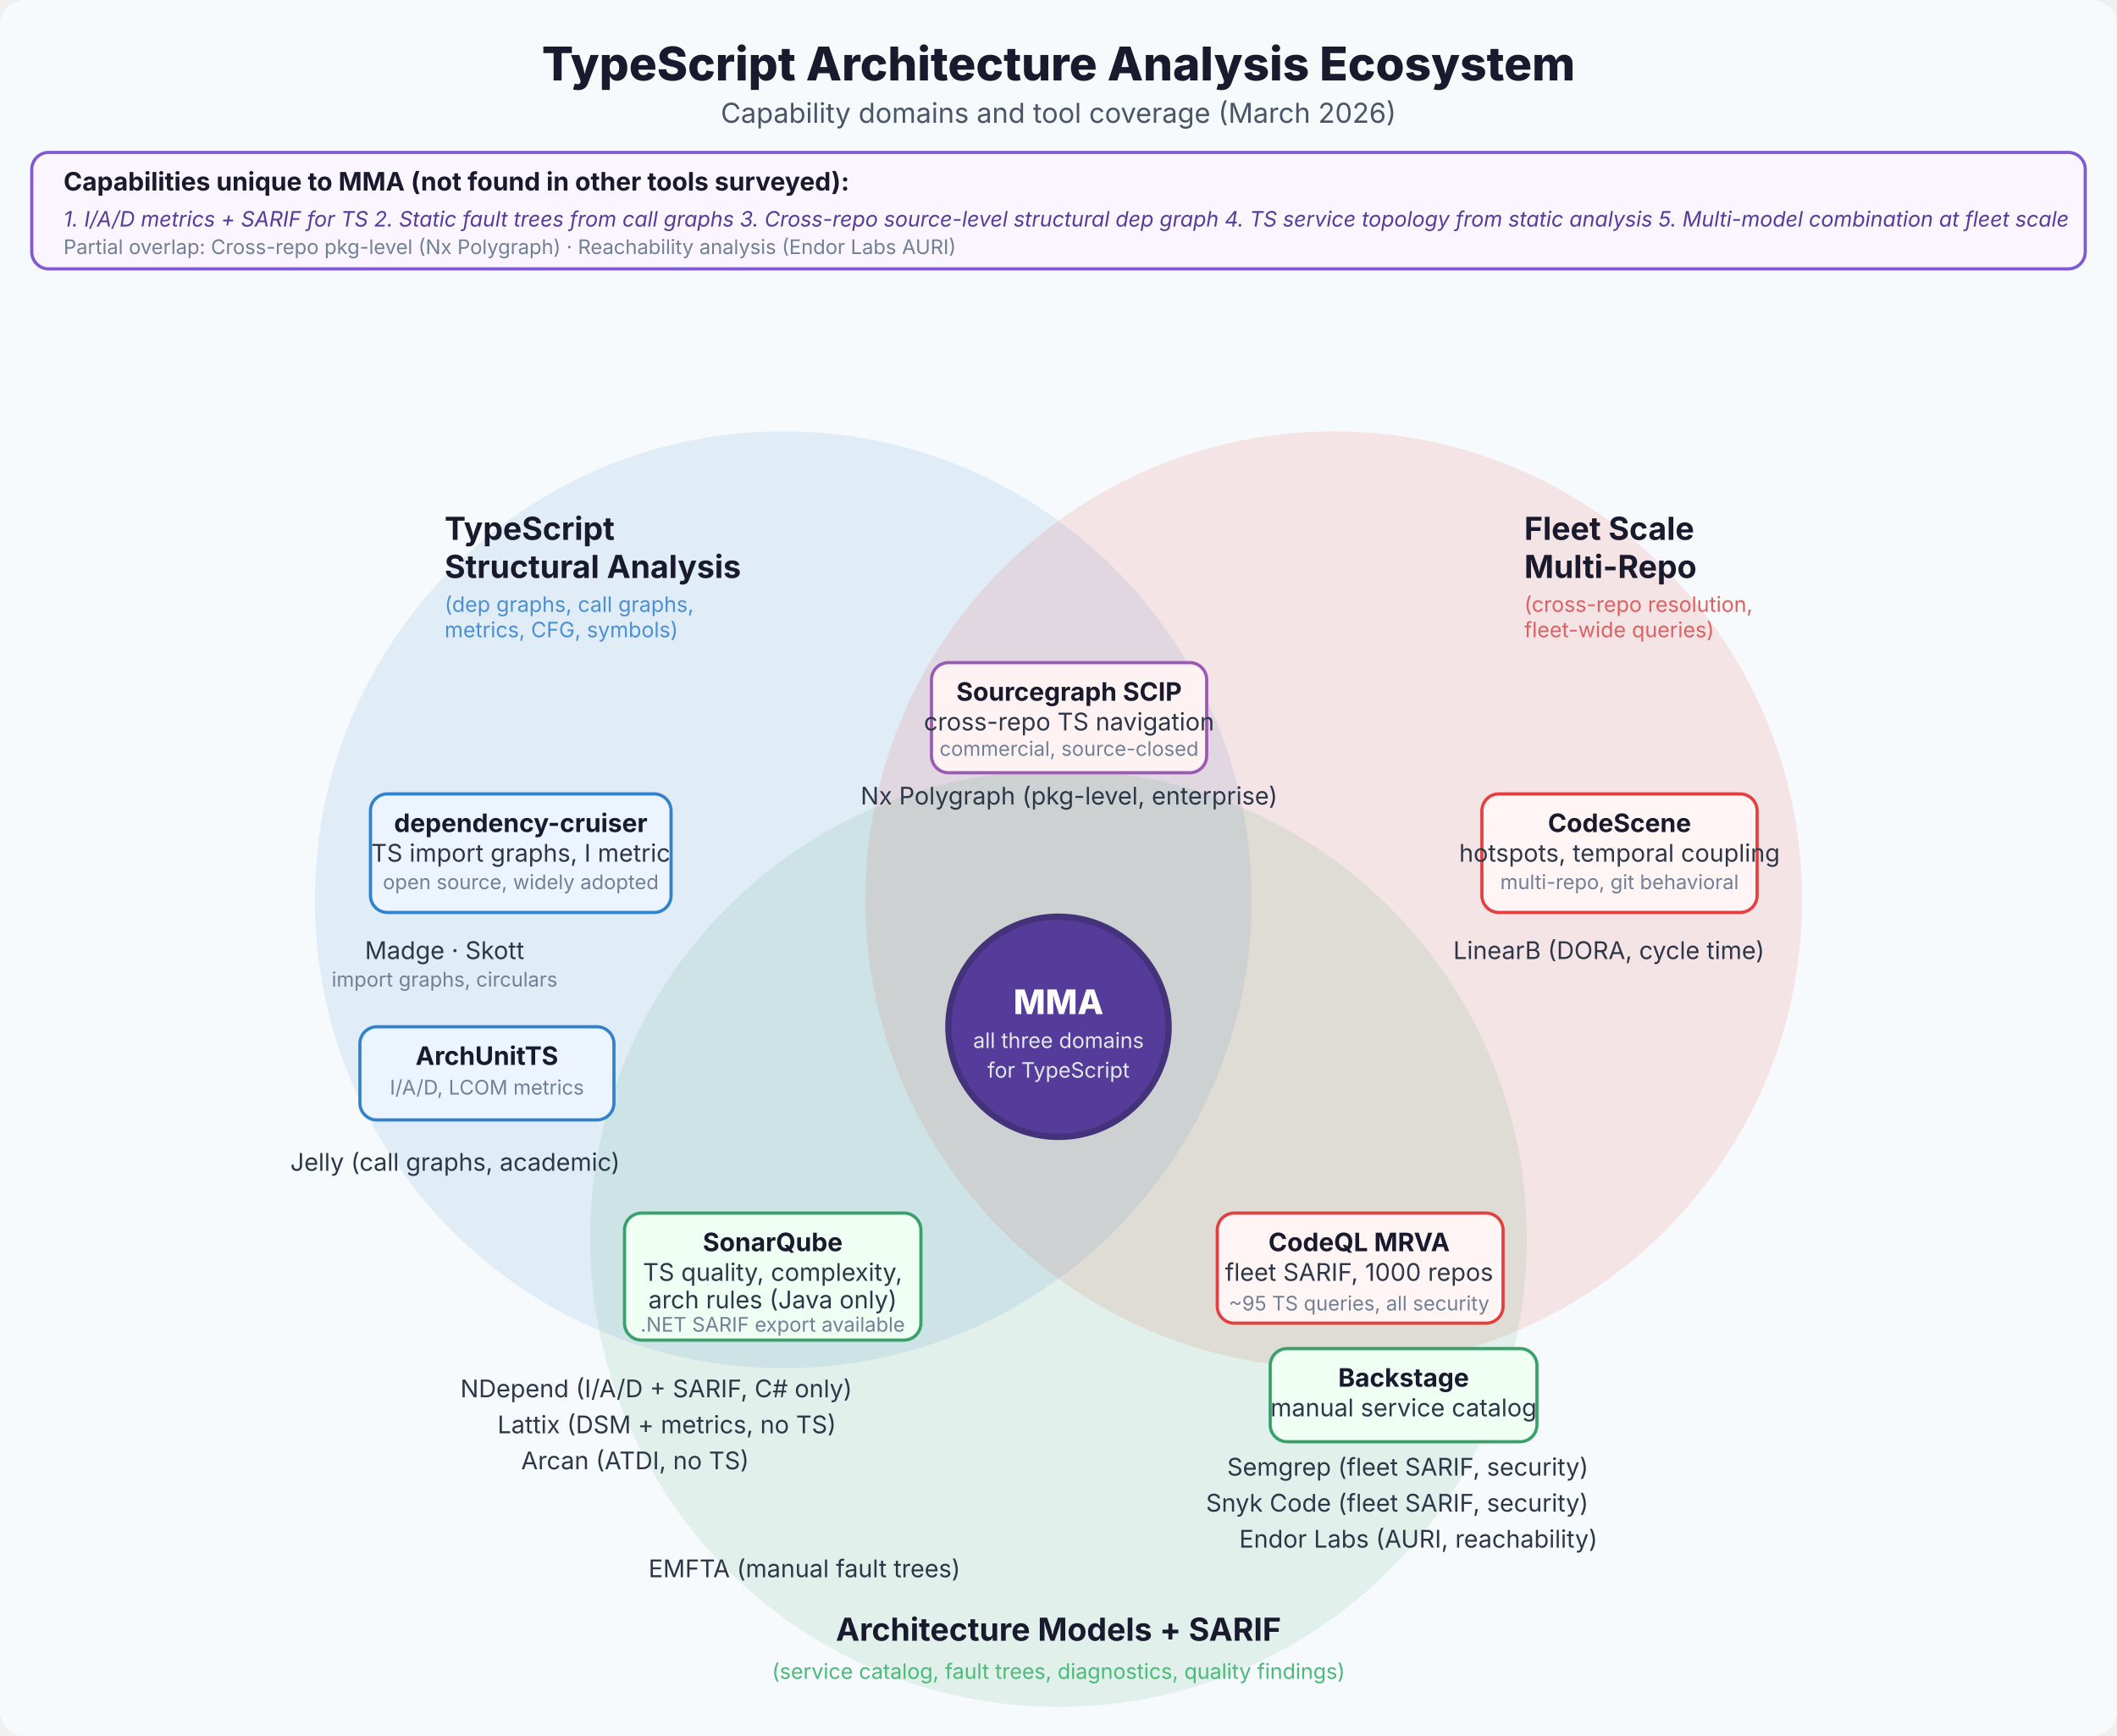
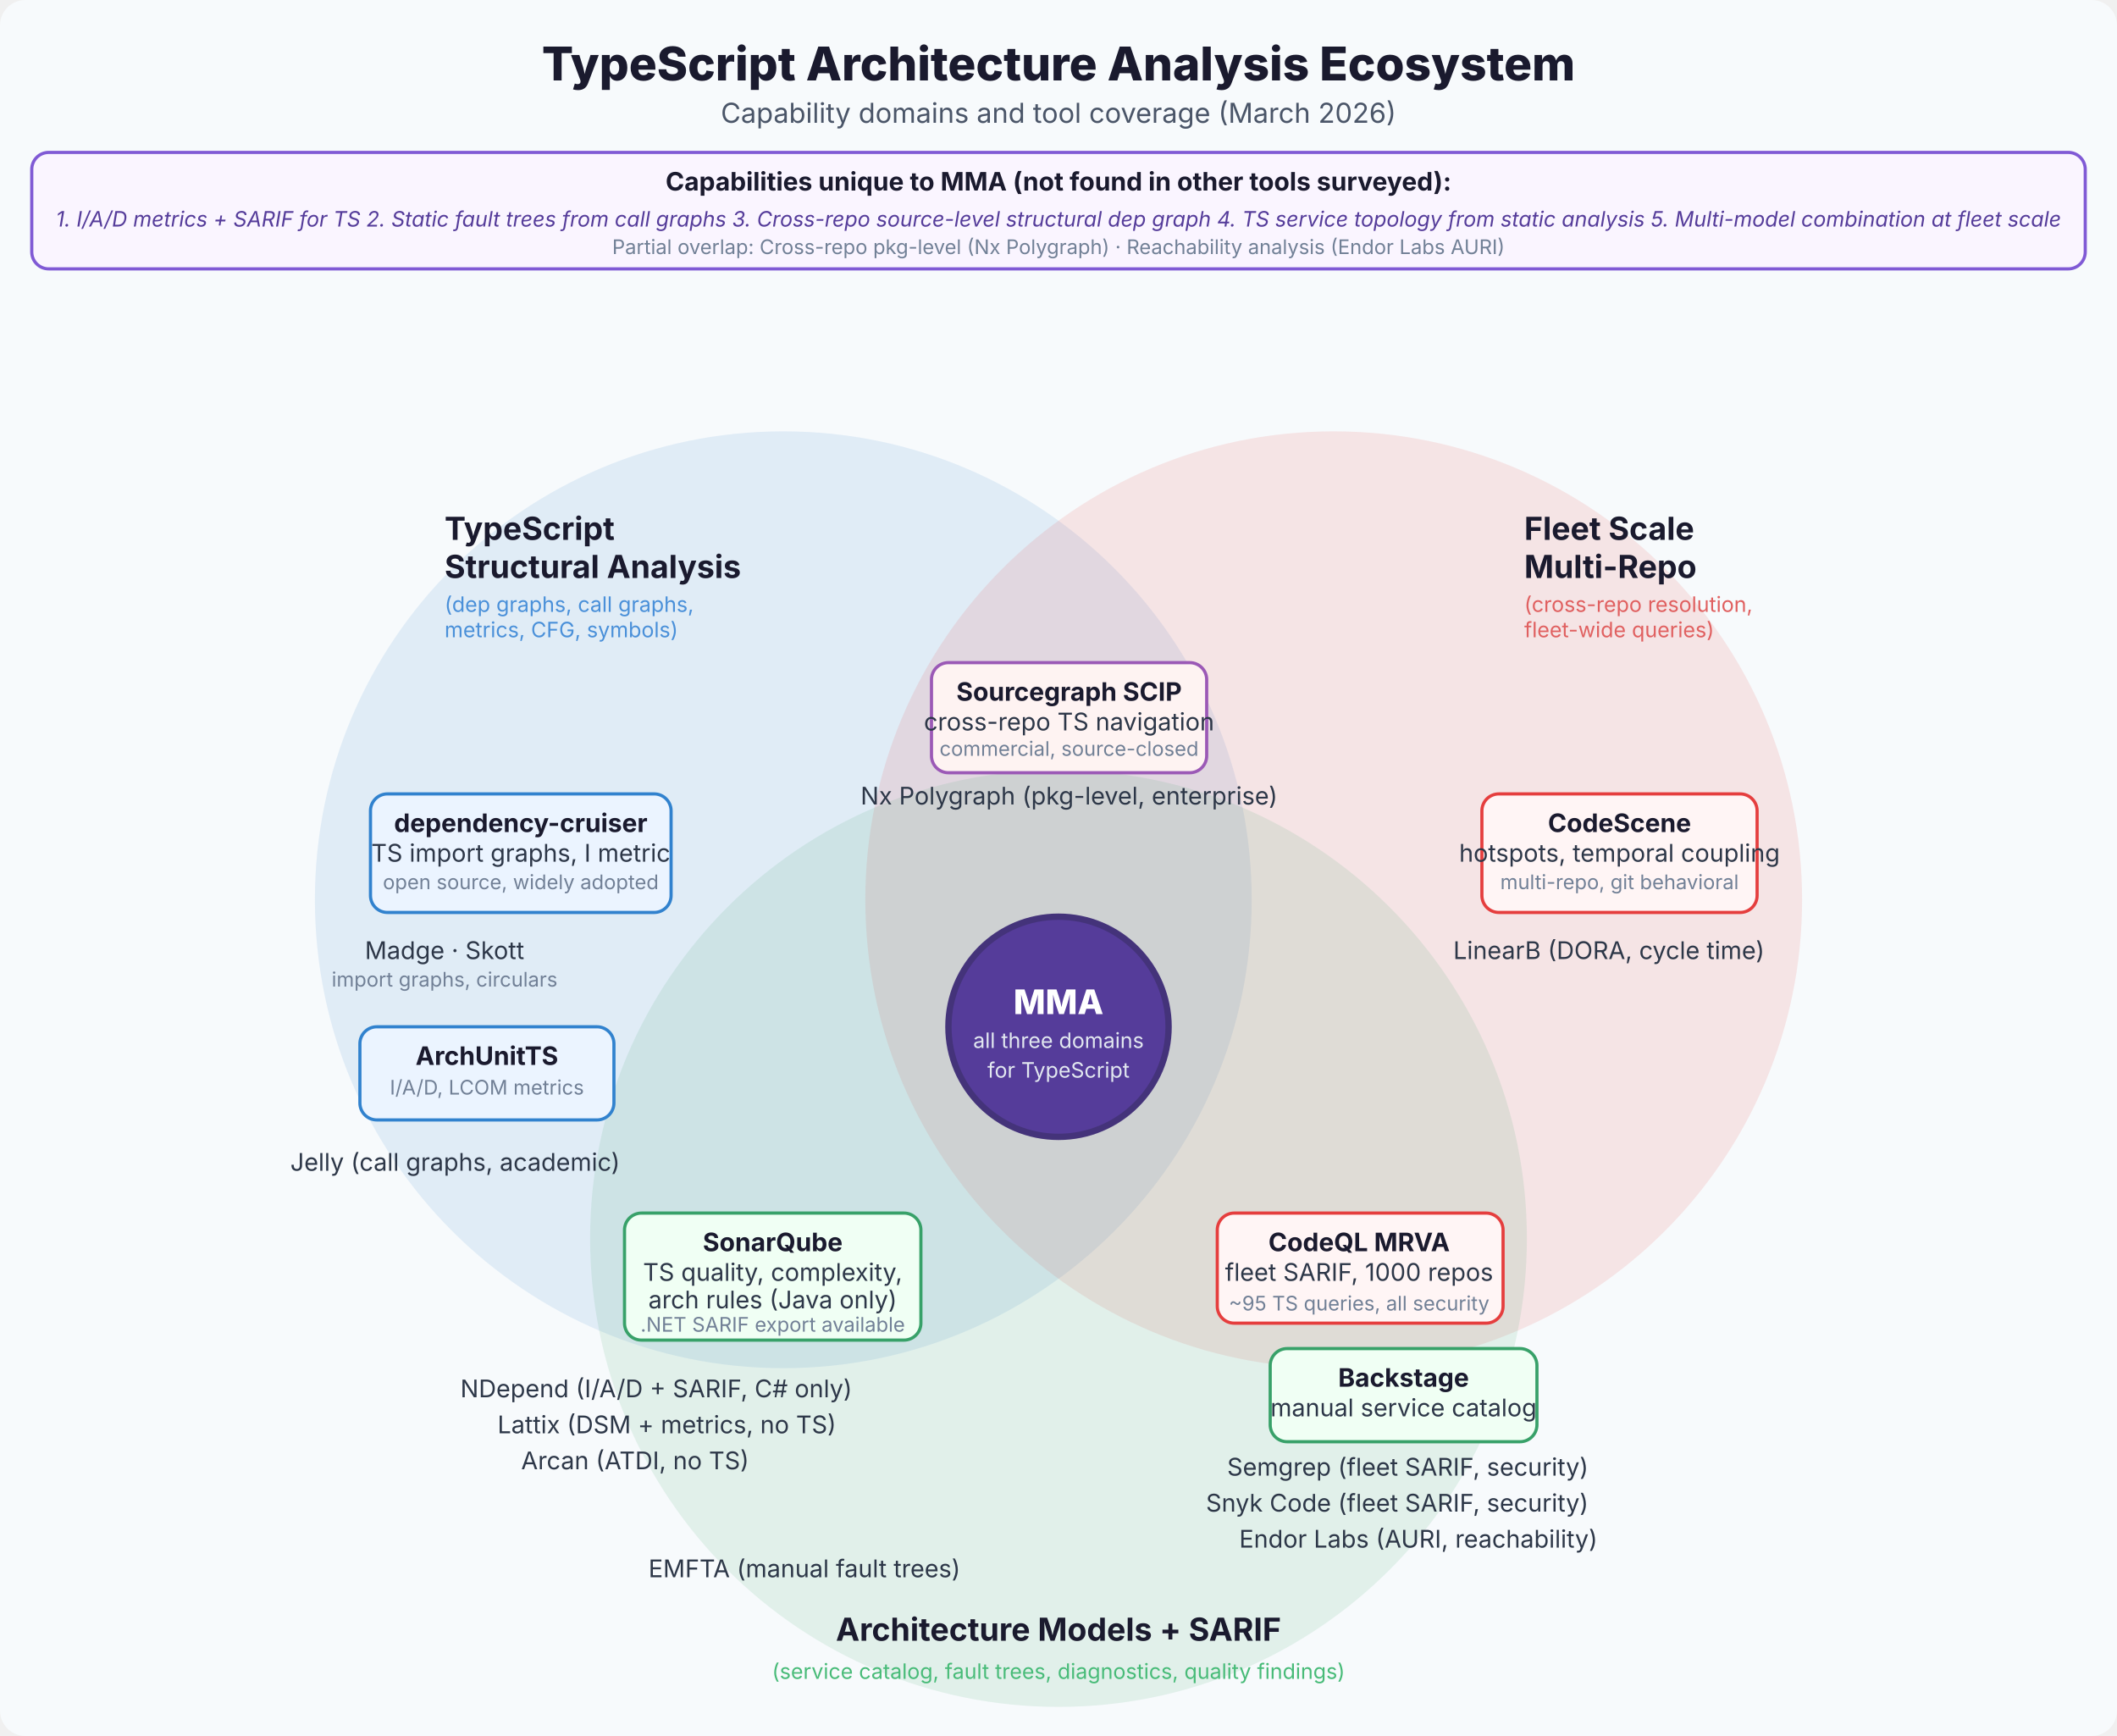
<svg xmlns="http://www.w3.org/2000/svg" viewBox="0 0 1000 820" font-family="system-ui, -apple-system, sans-serif">
  <defs>
    <style>
      .circle-label { font-size: 15px; font-weight: 700; fill: #1a1a2e; }
      .tool-label { font-size: 11.5px; fill: #2d3748; }
      .tool-label-bold { font-size: 12px; font-weight: 700; fill: #1a1a2e; }
      .mma-label { font-size: 16px; font-weight: 800; fill: #fff; }
      .mma-sub { font-size: 10px; fill: #e2e8f0; }
      .title { font-size: 22px; font-weight: 800; fill: #1a1a2e; }
      .subtitle { font-size: 13px; fill: #4a5568; }
      .legend-head { font-size: 12px; font-weight: 700; fill: #1a1a2e; }
      .unique-text { font-size: 10px; fill: #553c9a; font-style: italic; }
      .note { font-size: 9.5px; fill: #718096; }
    </style>
  </defs>
  <rect width="1000" height="820" fill="#f7fafc" rx="12" />
  <text x="500" y="38" text-anchor="middle" class="title">TypeScript Architecture Analysis Ecosystem</text>
  <text x="500" y="58" text-anchor="middle" class="subtitle">Capability domains and tool coverage (March 2026)</text>
  <rect x="15" y="72" width="970" height="55" rx="8" fill="#faf5ff" stroke="#805ad5" stroke-width="1.5" />
-   <text x="30" y="90" class="legend-head" fill="#553c9a">Capabilities unique to MMA (not found in other tools surveyed):</text>
-   <text x="30" y="107" class="unique-text">1. I/A/D metrics + SARIF for TS    2. Static fault trees from call graphs    3. Cross-repo source-level structural dep graph    4. TS service topology from static analysis    5. Multi-model combination at fleet scale</text>
-   <text x="30" y="120" class="note">Partial overlap: Cross-repo pkg-level (Nx Polygraph) · Reachability analysis (Endor Labs AURI)</text>
+   <text x="500" y="90" text-anchor="middle" class="legend-head" fill="#553c9a">Capabilities unique to MMA (not found in other tools surveyed):</text>
+   <text x="500" y="107" text-anchor="middle" class="unique-text">1. I/A/D metrics + SARIF for TS    2. Static fault trees from call graphs    3. Cross-repo source-level structural dep graph    4. TS service topology from static analysis    5. Multi-model combination at fleet scale</text>
+   <text x="500" y="120" text-anchor="middle" class="note">Partial overlap: Cross-repo pkg-level (Nx Polygraph) · Reachability analysis (Endor Labs AURI)</text>
  <circle cx="370" cy="425" r="220" fill="#3182ce" opacity="0.12" stroke="#3182ce" stroke-width="2.5" />
  <text x="210" y="255" class="circle-label" fill="#2b6cb0">TypeScript</text>
  <text x="210" y="273" class="circle-label" fill="#2b6cb0">Structural Analysis</text>
  <text x="210" y="289" style="font-size:10px; fill:#4a90d9">(dep graphs, call graphs,</text>
  <text x="210" y="301" style="font-size:10px; fill:#4a90d9">metrics, CFG, symbols)</text>
  <circle cx="630" cy="425" r="220" fill="#e53e3e" opacity="0.12" stroke="#e53e3e" stroke-width="2.5" />
  <text x="720" y="255" class="circle-label" fill="#c53030">Fleet Scale</text>
  <text x="720" y="273" class="circle-label" fill="#c53030">Multi-Repo</text>
  <text x="720" y="289" style="font-size:10px; fill:#e06060">(cross-repo resolution,</text>
  <text x="720" y="301" style="font-size:10px; fill:#e06060">fleet-wide queries)</text>
  <circle cx="500" cy="585" r="220" fill="#38a169" opacity="0.12" stroke="#38a169" stroke-width="2.5" />
  <text x="500" y="775" text-anchor="middle" class="circle-label" fill="#276749">Architecture Models + SARIF</text>
  <text x="500" y="793" style="font-size:10px; fill:#48bb78; text-anchor:middle">(service catalog, fault trees, diagnostics, quality findings)</text>
  <rect x="175" y="375" width="142" height="56" rx="8" fill="#ebf4ff" stroke="#3182ce" stroke-width="1.5" />
  <text x="246" y="393" text-anchor="middle" class="tool-label-bold">dependency-cruiser</text>
  <text x="246" y="407" text-anchor="middle" class="tool-label">TS import graphs, I metric</text>
  <text x="246" y="420" text-anchor="middle" class="note">open source, widely adopted</text>
  <text x="210" y="453" text-anchor="middle" class="tool-label">Madge · Skott</text>
  <text x="210" y="466" text-anchor="middle" class="note">import graphs, circulars</text>
  <rect x="170" y="485" width="120" height="44" rx="8" fill="#ebf4ff" stroke="#3182ce" stroke-width="1.5" />
  <text x="230" y="503" text-anchor="middle" class="tool-label-bold">ArchUnitTS</text>
  <text x="230" y="517" text-anchor="middle" class="note">I/A/D, LCOM metrics</text>
  <text x="215" y="553" text-anchor="middle" class="tool-label">Jelly (call graphs, academic)</text>
  <rect x="700" y="375" width="130" height="56" rx="8" fill="#fff5f5" stroke="#e53e3e" stroke-width="1.5" />
  <text x="765" y="393" text-anchor="middle" class="tool-label-bold">CodeScene</text>
  <text x="765" y="407" text-anchor="middle" class="tool-label">hotspots, temporal coupling</text>
  <text x="765" y="420" text-anchor="middle" class="note">multi-repo, git behavioral</text>
  <text x="760" y="453" text-anchor="middle" class="tool-label">LinearB (DORA, cycle time)</text>
  <text x="380" y="745" text-anchor="middle" class="tool-label">EMFTA (manual fault trees)</text>
  <rect x="440" y="313" width="130" height="52" rx="8" fill="#fef3f2" stroke="#9b59b6" stroke-width="1.5" />
  <text x="505" y="331" text-anchor="middle" class="tool-label-bold">Sourcegraph SCIP</text>
  <text x="505" y="345" text-anchor="middle" class="tool-label">cross-repo TS navigation</text>
  <text x="505" y="357" text-anchor="middle" class="note">commercial, source-closed</text>
  <text x="505" y="380" text-anchor="middle" class="tool-label">Nx Polygraph (pkg-level, enterprise)</text>
  <rect x="295" y="573" width="140" height="60" rx="8" fill="#f0fff4" stroke="#38a169" stroke-width="1.5" />
  <text x="365" y="591" text-anchor="middle" class="tool-label-bold">SonarQube</text>
  <text x="365" y="605" text-anchor="middle" class="tool-label">TS quality, complexity,</text>
  <text x="365" y="618" text-anchor="middle" class="tool-label">arch rules (Java only)</text>
  <text x="365" y="629" text-anchor="middle" class="note">.NET SARIF export available</text>
  <text x="310" y="660" text-anchor="middle" class="tool-label">NDepend (I/A/D + SARIF, C# only)</text>
  <text x="315" y="677" text-anchor="middle" class="tool-label">Lattix (DSM + metrics, no TS)</text>
  <text x="300" y="694" text-anchor="middle" class="tool-label">Arcan (ATDI, no TS)</text>
  <rect x="575" y="573" width="135" height="52" rx="8" fill="#fff5f5" stroke="#e53e3e" stroke-width="1.5" />
  <text x="642" y="591" text-anchor="middle" class="tool-label-bold">CodeQL MRVA</text>
  <text x="642" y="605" text-anchor="middle" class="tool-label">fleet SARIF, 1000 repos</text>
  <text x="642" y="619" text-anchor="middle" class="note">~95 TS queries, all security</text>
  <rect x="600" y="637" width="126" height="44" rx="8" fill="#f0fff4" stroke="#38a169" stroke-width="1.5" />
  <text x="663" y="655" text-anchor="middle" class="tool-label-bold">Backstage</text>
  <text x="663" y="669" text-anchor="middle" class="tool-label">manual service catalog</text>
  <text x="665" y="697" text-anchor="middle" class="tool-label">Semgrep (fleet SARIF, security)</text>
  <text x="660" y="714" text-anchor="middle" class="tool-label">Snyk Code (fleet SARIF, security)</text>
  <text x="670" y="731" text-anchor="middle" class="tool-label">Endor Labs (AURI, reachability)</text>
  <circle cx="500" cy="485" r="52" fill="#553c9a" stroke="#44337a" stroke-width="3" />
  <text x="500" y="479" text-anchor="middle" class="mma-label">MMA</text>
  <text x="500" y="495" text-anchor="middle" class="mma-sub">all three domains</text>
  <text x="500" y="509" text-anchor="middle" class="mma-sub">for TypeScript</text>
</svg>
